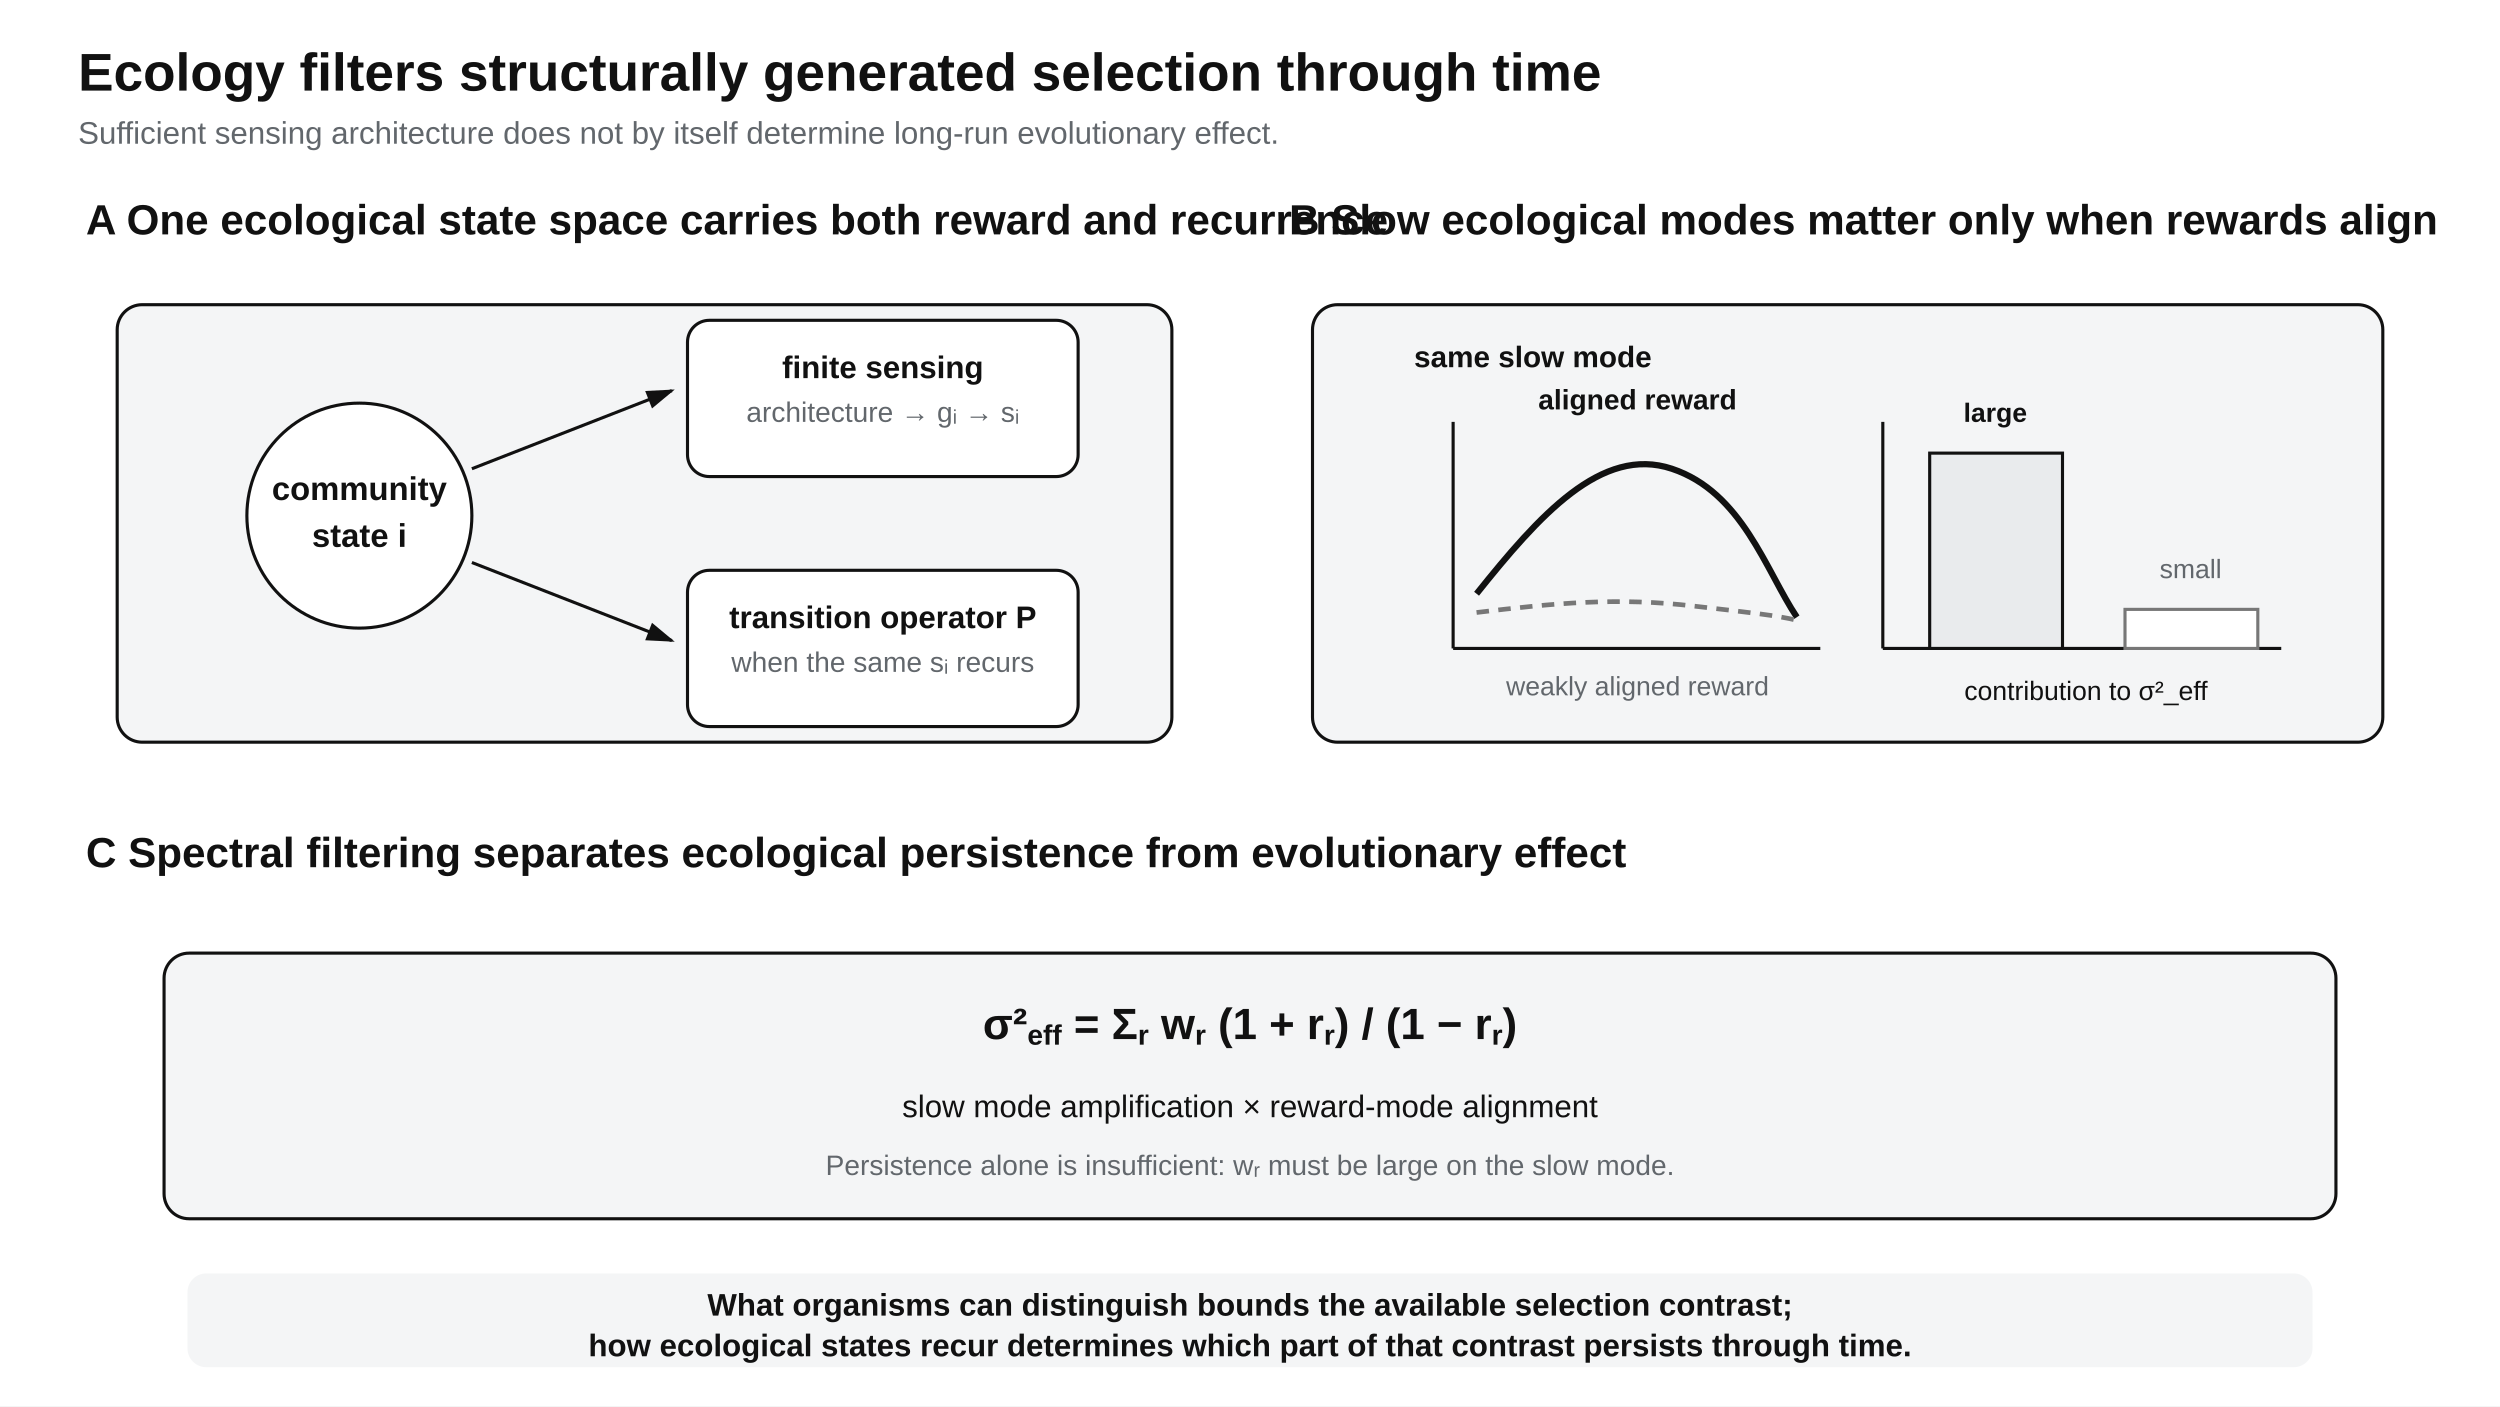
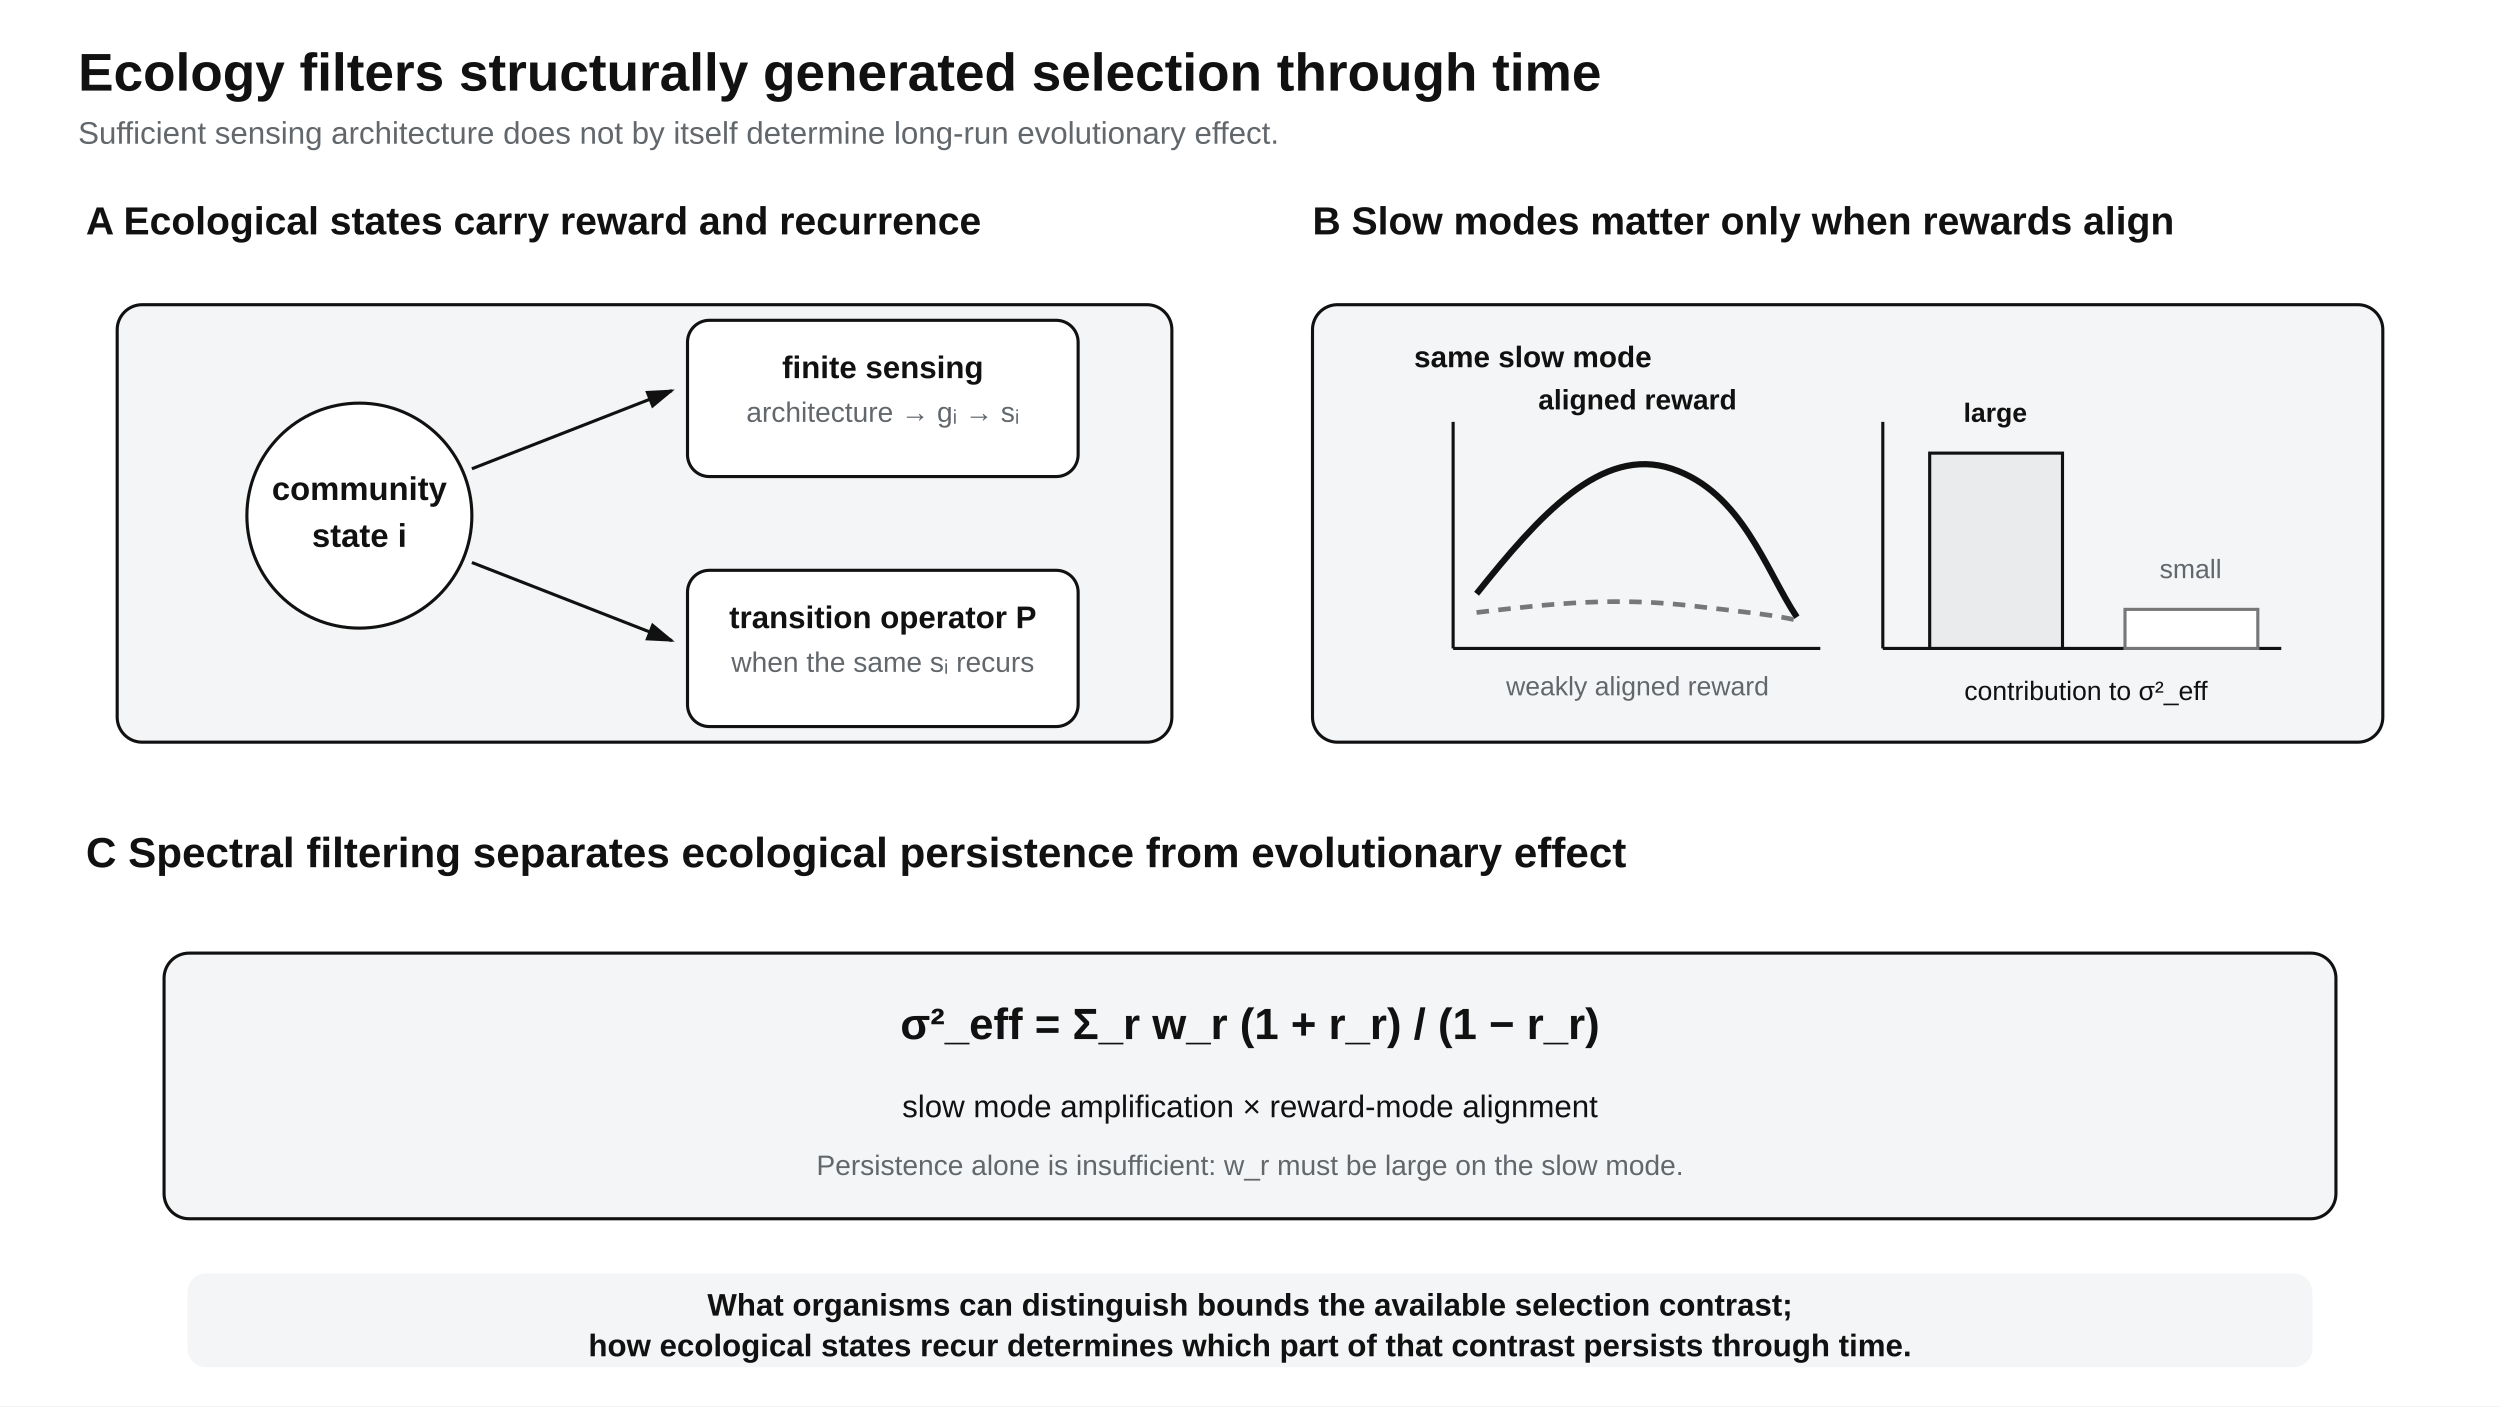
<svg xmlns="http://www.w3.org/2000/svg" width="1600" height="900" viewBox="0 0 1600 900">
  <defs>
    <marker id="a" markerWidth="10" markerHeight="10" refX="8" refY="3" orient="auto">
      <path d="M0,0 L0,6 L9,3 z" fill="#111" />
    </marker>
  </defs>
  <style>text{font-family:Arial,Helvetica,sans-serif;fill:#111}.sub{fill:#62676c}.box{fill:#f4f5f6;stroke:#111;stroke-width:2}.axis{stroke:#111;stroke-width:2}.muted{stroke:#777;stroke-width:2}</style>
  <rect width="1600" height="900" fill="white" />
  <text x="50" y="58" font-size="34" font-weight="700">Ecology filters structurally generated selection through time</text>
  <text x="50" y="92" font-size="20" class="sub">Sufficient sensing architecture does not by itself determine long-run evolutionary effect.</text>
-   <text x="55" y="150" font-size="27" font-weight="700">A  One ecological state space carries both reward and recurrence</text>
+   <text x="55" y="150" font-size="25" font-weight="700">A  Ecological states carry reward and recurrence</text>
  <rect x="75" y="195" width="675" height="280" rx="16" class="box" />
  <circle cx="230" cy="330" r="72" fill="#fff" stroke="#111" stroke-width="2" />
  <text x="230" y="320" font-size="21" font-weight="700" text-anchor="middle">community</text>
  <text x="230" y="350" font-size="21" font-weight="700" text-anchor="middle">state i</text>
  <line x1="302" y1="300" x2="430" y2="250" class="axis" marker-end="url(#a)" />
  <line x1="302" y1="360" x2="430" y2="410" class="axis" marker-end="url(#a)" />
  <rect x="440" y="205" width="250" height="100" rx="14" fill="#fff" stroke="#111" stroke-width="2" />
  <rect x="440" y="365" width="250" height="100" rx="14" fill="#fff" stroke="#111" stroke-width="2" />
  <text x="565" y="242" font-size="20" font-weight="700" text-anchor="middle">finite sensing</text>
  <text x="565" y="270" font-size="18" class="sub" text-anchor="middle">architecture → gᵢ → sᵢ</text>
  <text x="565" y="402" font-size="20" font-weight="700" text-anchor="middle">transition operator P</text>
  <text x="565" y="430" font-size="18" class="sub" text-anchor="middle">when the same sᵢ recurs</text>
-   <text x="825" y="150" font-size="27" font-weight="700">B  Slow ecological modes matter only when rewards align</text>
+   <text x="840" y="150" font-size="25" font-weight="700">B  Slow modes matter only when rewards align</text>
  <rect x="840" y="195" width="685" height="280" rx="16" class="box" />
  <text x="905" y="235" font-size="19" font-weight="700">same slow mode</text>
  <line x1="930" y1="415" x2="930" y2="270" class="axis" />
  <line x1="930" y1="415" x2="1165" y2="415" class="axis" />
  <path d="M945,380 C985,330 1025,285 1070,300 C1115,315 1130,365 1150,395" fill="none" stroke="#111" stroke-width="4" />
  <path d="M945,392 C995,386 1035,382 1085,388 C1120,392 1138,394 1150,397" fill="none" stroke="#777" stroke-width="3" stroke-dasharray="8 6" />
  <text x="1048" y="262" font-size="18" font-weight="700" text-anchor="middle">aligned reward</text>
  <text x="1048" y="445" font-size="17" class="sub" text-anchor="middle">weakly aligned reward</text>
  <line x1="1205" y1="270" x2="1205" y2="415" class="axis" />
  <line x1="1205" y1="415" x2="1460" y2="415" class="axis" />
  <rect x="1235" y="290" width="85" height="125" fill="#e9ebed" stroke="#111" stroke-width="2" />
  <rect x="1360" y="390" width="85" height="25" fill="#fff" stroke="#777" stroke-width="2" />
  <text x="1277" y="270" font-size="17" font-weight="700" text-anchor="middle">large</text>
  <text x="1402" y="370" font-size="17" class="sub" text-anchor="middle">small</text>
  <text x="1335" y="448" font-size="17" text-anchor="middle">contribution to σ²_eff</text>
  <text x="55" y="555" font-size="27" font-weight="700">C  Spectral filtering separates ecological persistence from evolutionary effect</text>
  <rect x="105" y="610" width="1390" height="170" rx="16" class="box" />
-   <text x="800" y="665" font-size="28" font-weight="700" text-anchor="middle">σ²<tspan baseline-shift="sub" font-size="18">eff</tspan> = Σ<tspan baseline-shift="sub" font-size="18">r</tspan> w<tspan baseline-shift="sub" font-size="18">r</tspan> (1 + r<tspan baseline-shift="sub" font-size="18">r</tspan>) / (1 − r<tspan baseline-shift="sub" font-size="18">r</tspan>)</text>
+   <text x="800" y="665" font-size="28" font-weight="700" text-anchor="middle">σ²_eff = Σ_r w_r (1 + r_r) / (1 − r_r)</text>
  <text x="800" y="715" font-size="20" text-anchor="middle">slow mode amplification × reward-mode alignment</text>
-   <text x="800" y="752" font-size="18" class="sub" text-anchor="middle">Persistence alone is insufficient: wᵣ must be large on the slow mode.</text>
+   <text x="800" y="752" font-size="18" class="sub" text-anchor="middle">Persistence alone is insufficient: w_r must be large on the slow mode.</text>
  <rect x="120" y="815" width="1360" height="60" rx="12" fill="#f4f5f6" />
  <text x="800" y="842" font-size="20" font-weight="700" text-anchor="middle">What organisms can distinguish bounds the available selection contrast;</text>
  <text x="800" y="868" font-size="20" font-weight="700" text-anchor="middle">how ecological states recur determines which part of that contrast persists through time.</text>
</svg>
